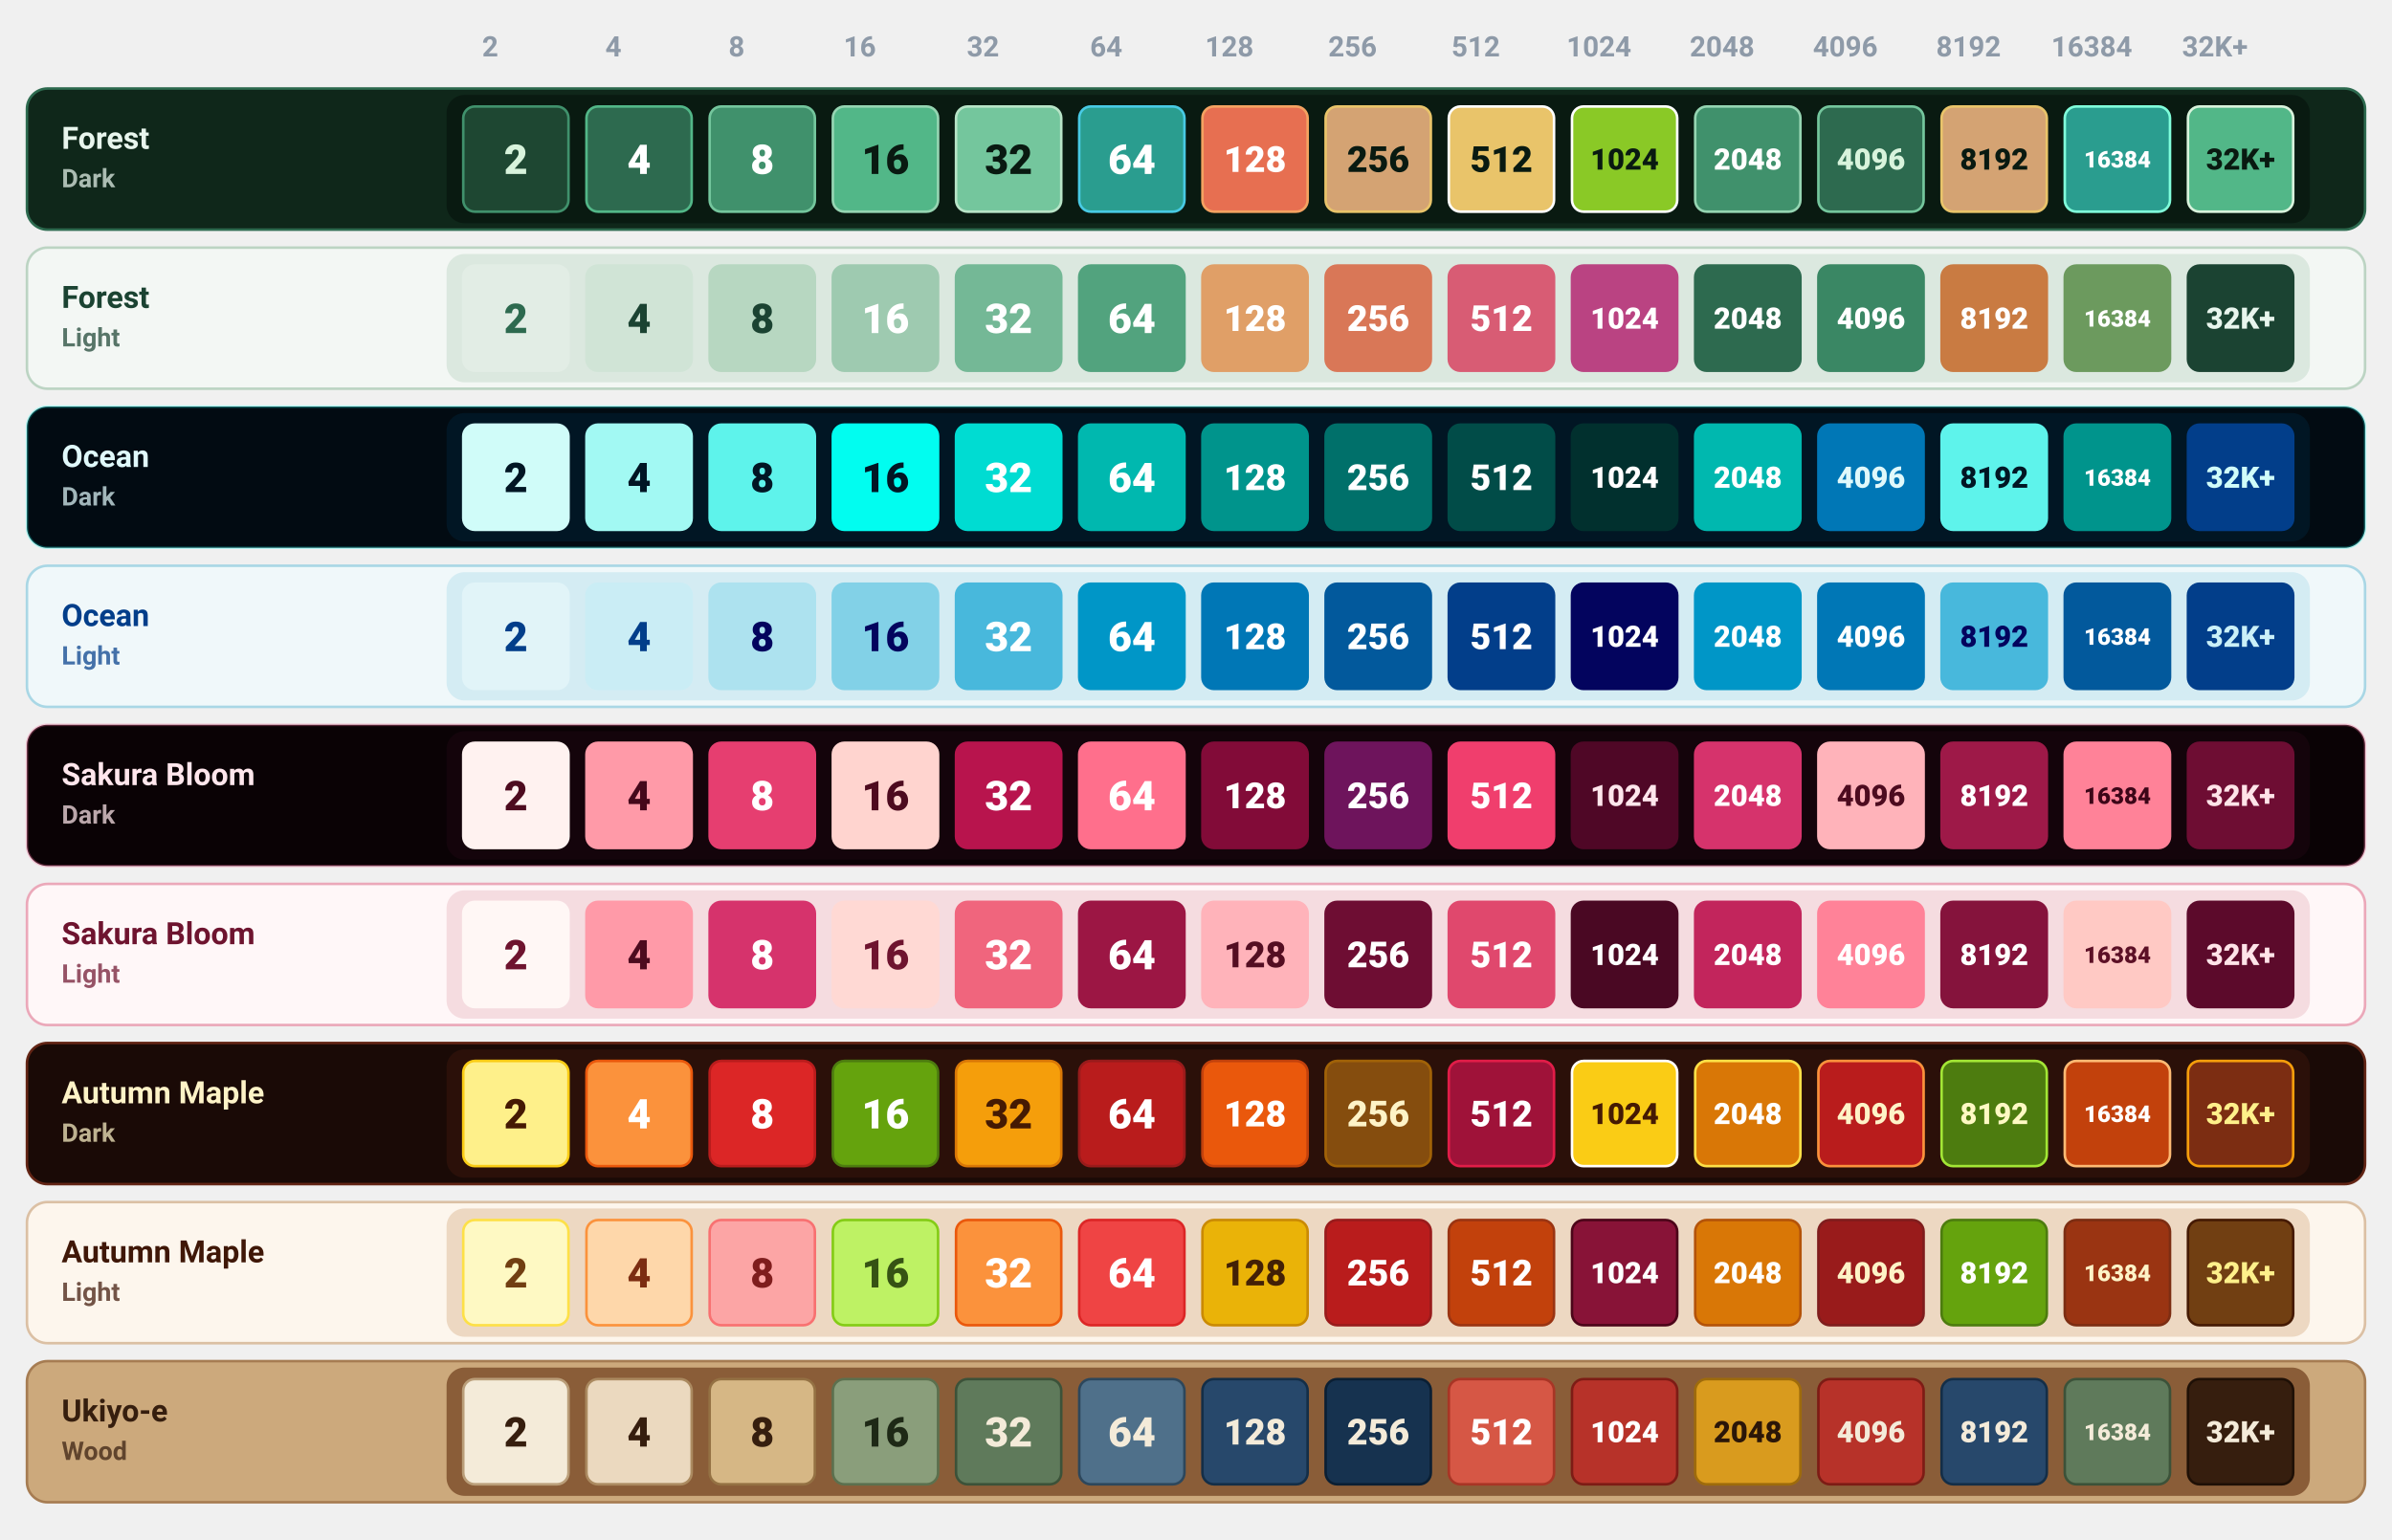
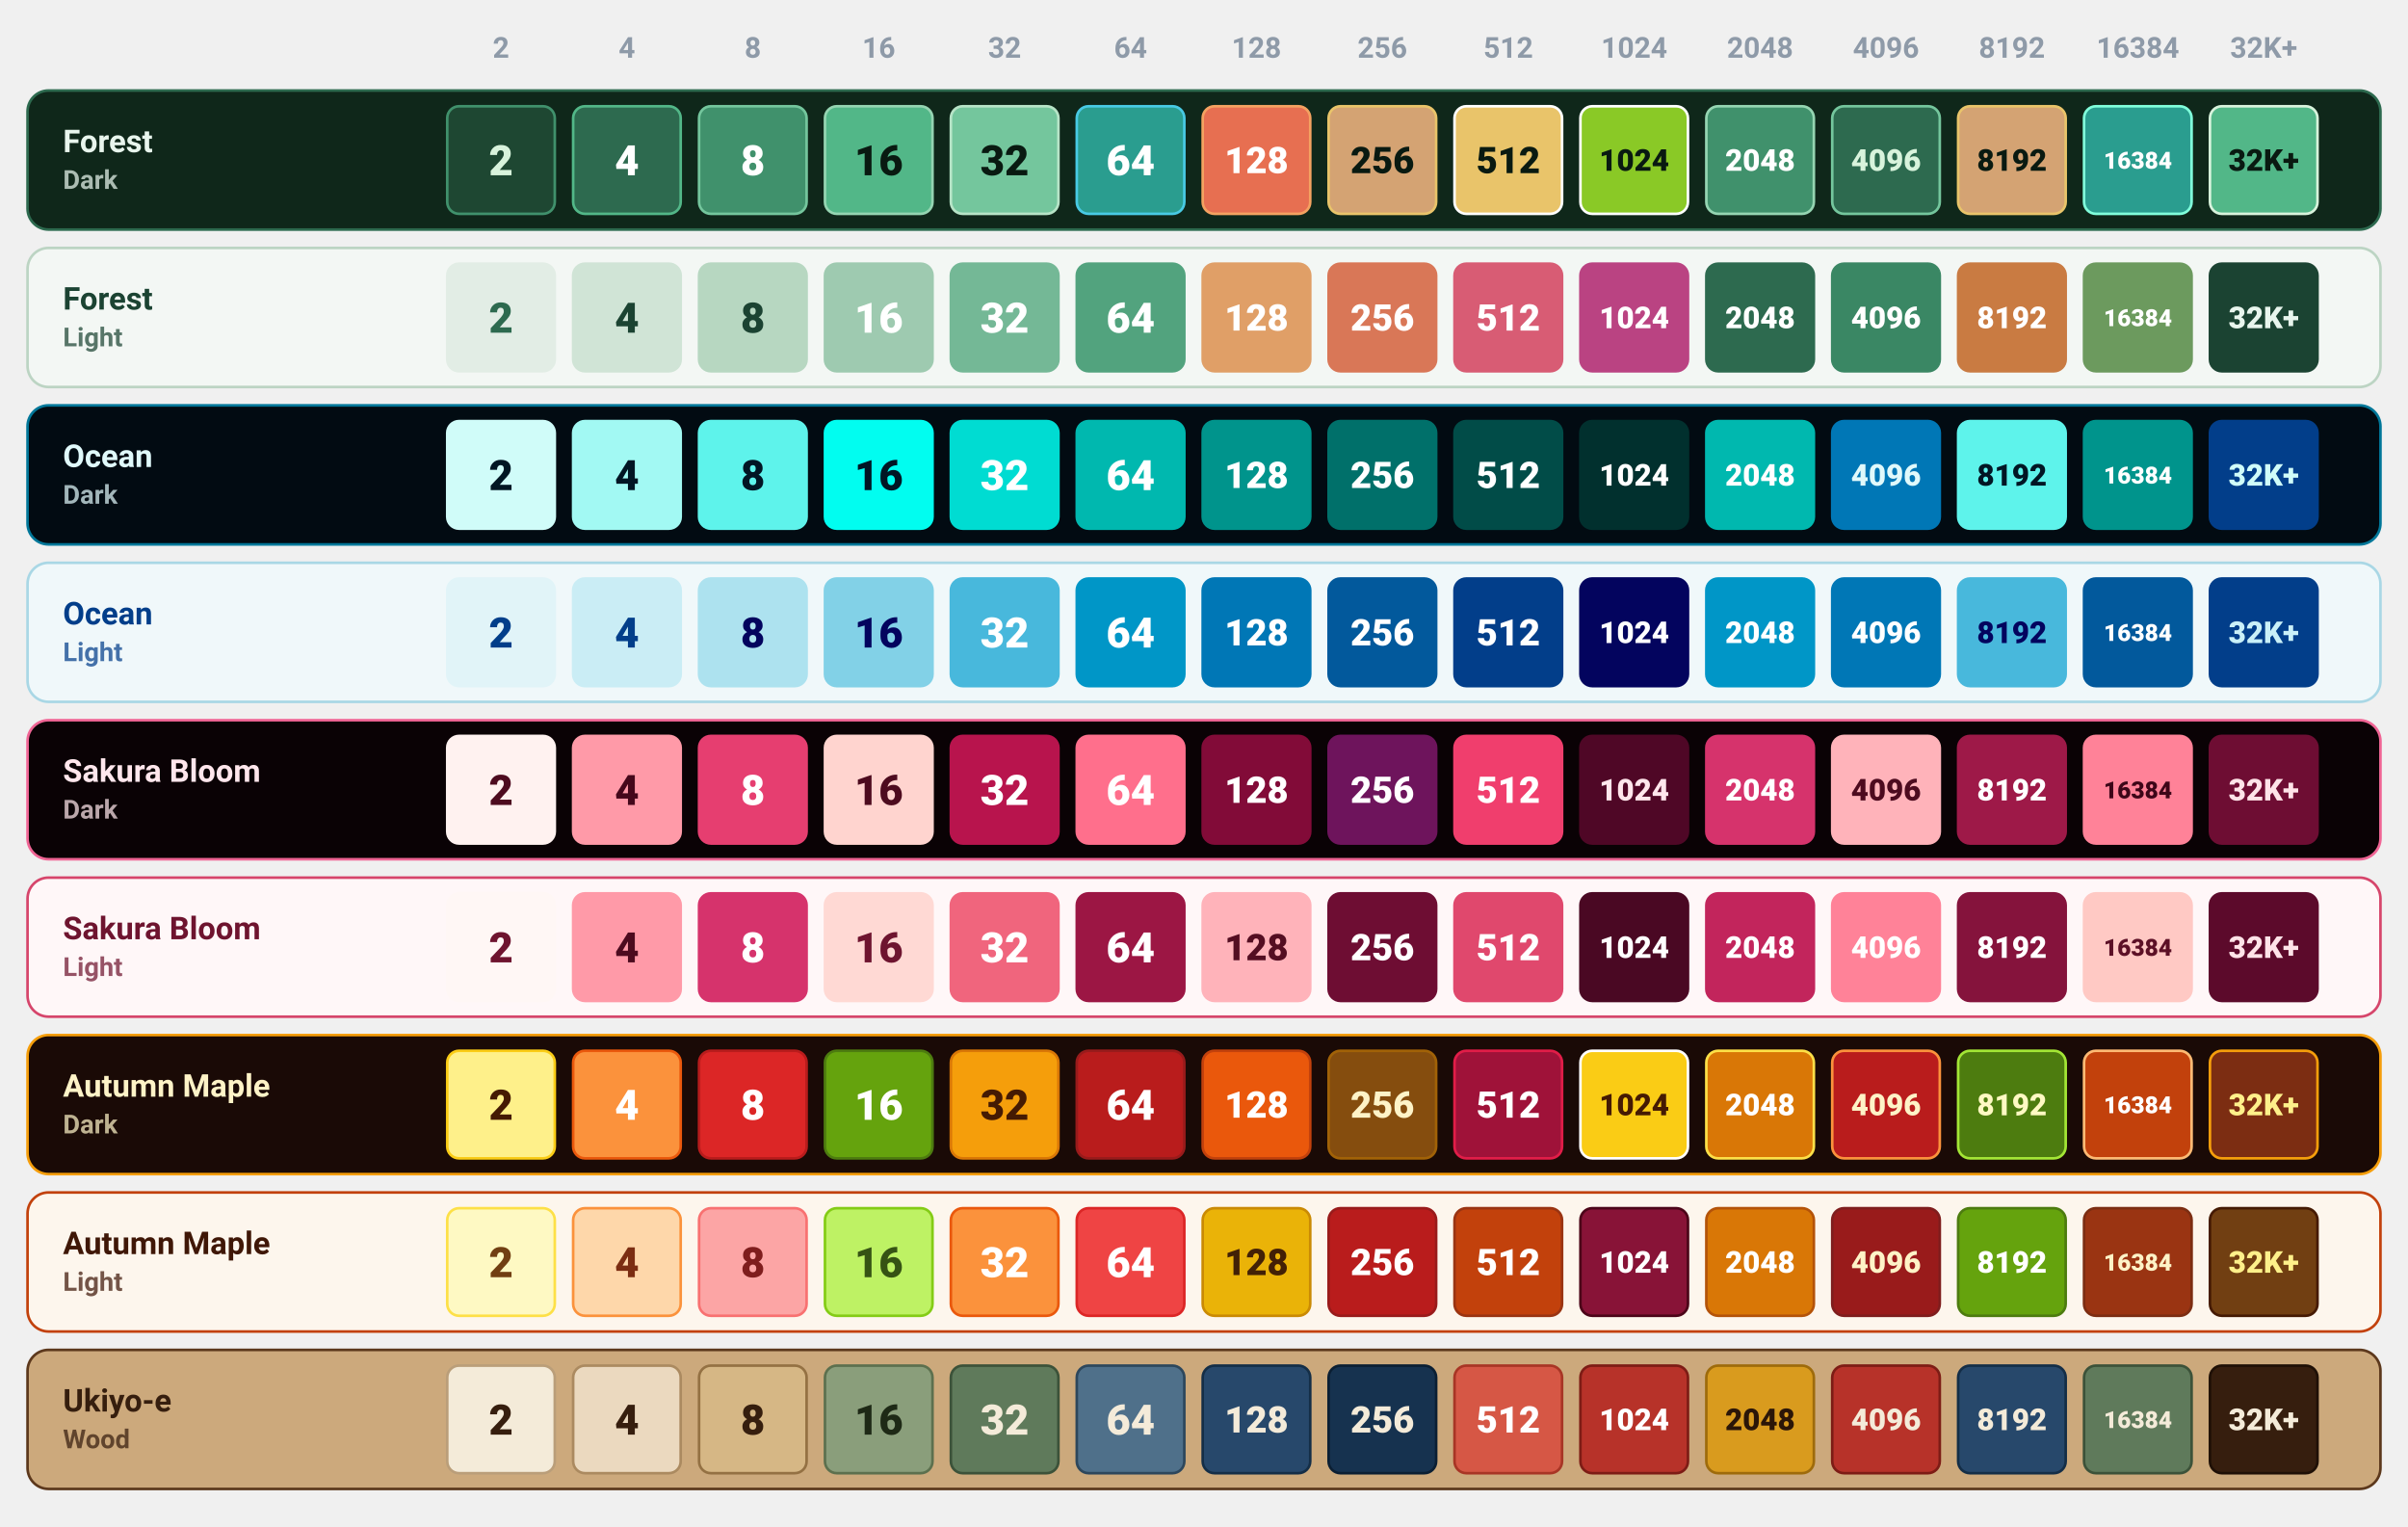
- <svg xmlns="http://www.w3.org/2000/svg" viewBox="0 0 932 600" width="100%" height="100%" style="background:#0a0c0e;">
+ <svg xmlns="http://www.w3.org/2000/svg" viewBox="0 0 918 582" width="100%" height="100%" style="background:#0a0c0e;">
  <style>
    text { font-family: -apple-system, BlinkMacSystemFont, "Segoe UI", Roboto, sans-serif; }
    .hdr { fill:#8e9aa8; font-size:11px; font-weight:700; text-anchor:middle; }
    .lbl { font-size:12px; font-weight:700; }
    .sub { font-size:10px; font-weight:600; }
    .val { font-weight:800; text-anchor:middle; }
    .v2 { font-size:16px; } .v3 { font-size:14px; } .v4 { font-size:11.5px; } .v5 { font-size:9px; }
  </style>
  <g transform="translate(170, 22)">
    <text x="21" class="hdr">2</text>
    <text x="69" class="hdr">4</text>
    <text x="117" class="hdr">8</text>
    <text x="165" class="hdr">16</text>
    <text x="213" class="hdr">32</text>
    <text x="261" class="hdr">64</text>
    <text x="309" class="hdr">128</text>
    <text x="357" class="hdr">256</text>
    <text x="405" class="hdr">512</text>
    <text x="453" class="hdr">1024</text>
    <text x="501" class="hdr">2048</text>
    <text x="549" class="hdr">4096</text>
    <text x="597" class="hdr">8192</text>
    <text x="645" class="hdr">16384</text>
    <text x="693" class="hdr">32K+</text>
  </g>
  <g transform="translate(10, 34)">
-     <rect x="0.5" y="0.5" width="911" height="55" rx="8" fill="#0f271a" stroke="#2d6a4f" stroke-width="1" />
+     <rect x="0.5" y="0.5" width="897" height="53" rx="8" fill="#0f271a" stroke="#2d6a4f" stroke-width="1" />
    <text x="14" y="24" fill="#e8f5ed" class="lbl">Forest</text>
-     <text x="14" y="39" fill="#e8f5ed" fill-opacity="0.72" class="sub">Dark</text>
-     <rect x="164" y="3" width="726" height="50" rx="7" fill="#091a11" />
-     <g transform="translate(170, 7)">
+     <text x="14" y="38" fill="#e8f5ed" fill-opacity="0.72" class="sub">Dark</text>
+     <g transform="translate(160, 6)">
      <rect x="0.5" y="0.5" width="41" height="41" rx="4.5" fill="#1e4732" stroke="#40916c" stroke-width="1" />
      <text x="21" y="26.8" fill="#d8f3dc" class="val v2">2</text>
      <rect x="48.5" y="0.5" width="41" height="41" rx="4.5" fill="#2d6a4f" stroke="#52b788" stroke-width="1" />
      <text x="69" y="26.8" fill="#ffffff" class="val v2">4</text>
      <rect x="96.5" y="0.5" width="41" height="41" rx="4.5" fill="#40916c" stroke="#74c69d" stroke-width="1" />
      <text x="117" y="26.8" fill="#ffffff" class="val v2">8</text>
      <rect x="144.5" y="0.5" width="41" height="41" rx="4.5" fill="#52b788" stroke="#95d5b2" stroke-width="1" />
      <text x="165" y="26.8" fill="#091a11" class="val v2">16</text>
      <rect x="192.5" y="0.5" width="41" height="41" rx="4.5" fill="#74c69d" stroke="#b7e4c7" stroke-width="1" />
      <text x="213" y="26.8" fill="#091a11" class="val v2">32</text>
      <rect x="240.5" y="0.5" width="41" height="41" rx="4.5" fill="#2a9d8f" stroke="#48cae4" stroke-width="1" />
      <text x="261" y="26.8" fill="#ffffff" class="val v2">64</text>
      <rect x="288.5" y="0.5" width="41" height="41" rx="4.5" fill="#e76f51" stroke="#f4a261" stroke-width="1" />
      <text x="309" y="26" fill="#ffffff" class="val v3">128</text>
      <rect x="336.5" y="0.5" width="41" height="41" rx="4.5" fill="#d4a373" stroke="#e9c46a" stroke-width="1" />
      <text x="357" y="26" fill="#091a11" class="val v3">256</text>
      <rect x="384.5" y="0.5" width="41" height="41" rx="4.5" fill="#e9c46a" stroke="#ffffff" stroke-width="1" />
      <text x="405" y="26" fill="#091a11" class="val v3">512</text>
      <rect x="432.5" y="0.5" width="41" height="41" rx="4.5" fill="#8ac926" stroke="#ffffff" stroke-width="1" />
      <text x="453" y="25.1" fill="#091a11" class="val v4">1024</text>
      <rect x="480.5" y="0.5" width="41" height="41" rx="4.5" fill="#40916c" stroke="#95d5b2" stroke-width="1" />
      <text x="501" y="25.1" fill="#ffffff" class="val v4">2048</text>
      <rect x="528.5" y="0.5" width="41" height="41" rx="4.5" fill="#2d6a4f" stroke="#74c69d" stroke-width="1" />
      <text x="549" y="25.1" fill="#d8f3dc" class="val v4">4096</text>
      <rect x="576.5" y="0.5" width="41" height="41" rx="4.5" fill="#d4a373" stroke="#e9c46a" stroke-width="1" />
      <text x="597" y="25.1" fill="#091a11" class="val v4">8192</text>
      <rect x="624.5" y="0.5" width="41" height="41" rx="4.5" fill="#2a9d8f" stroke="#80ffdb" stroke-width="1" />
      <text x="645" y="24.3" fill="#ffffff" class="val v5">16384</text>
      <rect x="672.5" y="0.5" width="41" height="41" rx="4.5" fill="#52b788" stroke="#d8f3dc" stroke-width="1" />
      <text x="693" y="25.1" fill="#091a11" class="val v4">32K+</text>
    </g>
  </g>
-   <g transform="translate(10, 96)">
-     <rect x="0.5" y="0.5" width="911" height="55" rx="8" fill="#f3f7f4" stroke="#bcd4c3" stroke-width="1" />
+   <g transform="translate(10, 94)">
+     <rect x="0.5" y="0.5" width="897" height="53" rx="8" fill="#f3f7f4" stroke="#bcd4c3" stroke-width="1" />
    <text x="14" y="24" fill="#1b4332" class="lbl">Forest</text>
-     <text x="14" y="39" fill="#1b4332" fill-opacity="0.72" class="sub">Light</text>
-     <rect x="164" y="3" width="726" height="50" rx="7" fill="#dbe8df" />
-     <g transform="translate(170, 7)">
+     <text x="14" y="38" fill="#1b4332" fill-opacity="0.72" class="sub">Light</text>
+     <g transform="translate(160, 6)">
      <rect x="0" y="0" width="42" height="42" rx="5" fill="#e2ede5" />
      <text x="21" y="26.8" fill="#2d6a4f" class="val v2">2</text>
      <rect x="48" y="0" width="42" height="42" rx="5" fill="#d0e4d6" />
      <text x="69" y="26.8" fill="#1b4332" class="val v2">4</text>
      <rect x="96" y="0" width="42" height="42" rx="5" fill="#b7d7c1" />
      <text x="117" y="26.8" fill="#1b4332" class="val v2">8</text>
      <rect x="144" y="0" width="42" height="42" rx="5" fill="#9ecab0" />
      <text x="165" y="26.8" fill="#ffffff" class="val v2">16</text>
      <rect x="192" y="0" width="42" height="42" rx="5" fill="#74b896" />
      <text x="213" y="26.8" fill="#ffffff" class="val v2">32</text>
      <rect x="240" y="0" width="42" height="42" rx="5" fill="#52a37e" />
      <text x="261" y="26.8" fill="#ffffff" class="val v2">64</text>
      <rect x="288" y="0" width="42" height="42" rx="5" fill="#e09f67" />
      <text x="309" y="26" fill="#ffffff" class="val v3">128</text>
      <rect x="336" y="0" width="42" height="42" rx="5" fill="#d97757" />
      <text x="357" y="26" fill="#ffffff" class="val v3">256</text>
      <rect x="384" y="0" width="42" height="42" rx="5" fill="#d85c74" />
      <text x="405" y="26" fill="#ffffff" class="val v3">512</text>
      <rect x="432" y="0" width="42" height="42" rx="5" fill="#ba4382" />
      <text x="453" y="25.1" fill="#ffffff" class="val v4">1024</text>
      <rect x="480" y="0" width="42" height="42" rx="5" fill="#2d6a4f" />
      <text x="501" y="25.1" fill="#ffffff" class="val v4">2048</text>
      <rect x="528" y="0" width="42" height="42" rx="5" fill="#3a8764" />
      <text x="549" y="25.1" fill="#ffffff" class="val v4">4096</text>
      <rect x="576" y="0" width="42" height="42" rx="5" fill="#c97b42" />
      <text x="597" y="25.1" fill="#ffffff" class="val v4">8192</text>
      <rect x="624" y="0" width="42" height="42" rx="5" fill="#6c9a5e" />
      <text x="645" y="24.3" fill="#ffffff" class="val v5">16384</text>
      <rect x="672" y="0" width="42" height="42" rx="5" fill="#1b4332" />
      <text x="693" y="25.1" fill="#e8f5ed" class="val v4">32K+</text>
    </g>
  </g>
-   <g transform="translate(10, 158)">
-     <rect x="0.5" y="0.5" width="911" height="55" rx="8" fill="#020b12" stroke="#01fdf0" stroke-width="1" stroke-opacity="0.25" />
+   <g transform="translate(10, 154)">
+     <rect x="0.5" y="0.5" width="897" height="53" rx="8" fill="#020b12" stroke="#007799" stroke-width="1" />
    <text x="14" y="24" fill="#e0f9fb" class="lbl">Ocean</text>
-     <text x="14" y="39" fill="#e0f9fb" fill-opacity="0.72" class="sub">Dark</text>
-     <rect x="164" y="3" width="726" height="50" rx="7" fill="#011624" />
-     <g transform="translate(170, 7)">
+     <text x="14" y="38" fill="#e0f9fb" fill-opacity="0.72" class="sub">Dark</text>
+     <g transform="translate(160, 6)">
      <rect x="0" y="0" width="42" height="42" rx="5" fill="#d0fcf9" />
      <text x="21" y="26.8" fill="#011624" class="val v2">2</text>
      <rect x="48" y="0" width="42" height="42" rx="5" fill="#a2f9f3" />
      <text x="69" y="26.8" fill="#011624" class="val v2">4</text>
      <rect x="96" y="0" width="42" height="42" rx="5" fill="#5ef3eb" />
      <text x="117" y="26.8" fill="#011624" class="val v2">8</text>
      <rect x="144" y="0" width="42" height="42" rx="5" fill="#01fdf0" />
      <text x="165" y="26.8" fill="#011624" class="val v2">16</text>
      <rect x="192" y="0" width="42" height="42" rx="5" fill="#00dcd2" />
      <text x="213" y="26.8" fill="#ffffff" class="val v2">32</text>
      <rect x="240" y="0" width="42" height="42" rx="5" fill="#00b8af" />
      <text x="261" y="26.8" fill="#ffffff" class="val v2">64</text>
      <rect x="288" y="0" width="42" height="42" rx="5" fill="#00948c" />
      <text x="309" y="26" fill="#ffffff" class="val v3">128</text>
      <rect x="336" y="0" width="42" height="42" rx="5" fill="#00706a" />
      <text x="357" y="26" fill="#ffffff" class="val v3">256</text>
      <rect x="384" y="0" width="42" height="42" rx="5" fill="#014c48" />
      <text x="405" y="26" fill="#ffffff" class="val v3">512</text>
      <rect x="432" y="0" width="42" height="42" rx="5" fill="#01302e" />
      <text x="453" y="25.1" fill="#ffffff" class="val v4">1024</text>
      <rect x="480" y="0" width="42" height="42" rx="5" fill="#00b8af" />
      <text x="501" y="25.1" fill="#ffffff" class="val v4">2048</text>
      <rect x="528" y="0" width="42" height="42" rx="5" fill="#0077b6" />
      <text x="549" y="25.1" fill="#e0f9fb" class="val v4">4096</text>
      <rect x="576" y="0" width="42" height="42" rx="5" fill="#5ef3eb" />
      <text x="597" y="25.1" fill="#011624" class="val v4">8192</text>
      <rect x="624" y="0" width="42" height="42" rx="5" fill="#00948c" />
      <text x="645" y="24.3" fill="#ffffff" class="val v5">16384</text>
      <rect x="672" y="0" width="42" height="42" rx="5" fill="#023e8a" />
      <text x="693" y="25.1" fill="#d0fcf9" class="val v4">32K+</text>
    </g>
  </g>
-   <g transform="translate(10, 220)">
-     <rect x="0.5" y="0.5" width="911" height="55" rx="8" fill="#f0f8fa" stroke="#a9d7e5" stroke-width="1" />
+   <g transform="translate(10, 214)">
+     <rect x="0.5" y="0.5" width="897" height="53" rx="8" fill="#f0f8fa" stroke="#a9d7e5" stroke-width="1" />
    <text x="14" y="24" fill="#023e8a" class="lbl">Ocean</text>
-     <text x="14" y="39" fill="#023e8a" fill-opacity="0.72" class="sub">Light</text>
-     <rect x="164" y="3" width="726" height="50" rx="7" fill="#d4ecf3" />
-     <g transform="translate(170, 7)">
+     <text x="14" y="38" fill="#023e8a" fill-opacity="0.72" class="sub">Light</text>
+     <g transform="translate(160, 6)">
      <rect x="0" y="0" width="42" height="42" rx="5" fill="#e1f4f8" />
      <text x="21" y="26.8" fill="#023e8a" class="val v2">2</text>
      <rect x="48" y="0" width="42" height="42" rx="5" fill="#caedf5" />
      <text x="69" y="26.8" fill="#023e8a" class="val v2">4</text>
      <rect x="96" y="0" width="42" height="42" rx="5" fill="#ade2ef" />
      <text x="117" y="26.8" fill="#03045e" class="val v2">8</text>
      <rect x="144" y="0" width="42" height="42" rx="5" fill="#82d1e7" />
      <text x="165" y="26.8" fill="#03045e" class="val v2">16</text>
      <rect x="192" y="0" width="42" height="42" rx="5" fill="#48b8dc" />
      <text x="213" y="26.8" fill="#ffffff" class="val v2">32</text>
      <rect x="240" y="0" width="42" height="42" rx="5" fill="#0096c7" />
      <text x="261" y="26.8" fill="#ffffff" class="val v2">64</text>
      <rect x="288" y="0" width="42" height="42" rx="5" fill="#0077b6" />
      <text x="309" y="26" fill="#ffffff" class="val v3">128</text>
      <rect x="336" y="0" width="42" height="42" rx="5" fill="#02599c" />
      <text x="357" y="26" fill="#ffffff" class="val v3">256</text>
      <rect x="384" y="0" width="42" height="42" rx="5" fill="#023e8a" />
      <text x="405" y="26" fill="#ffffff" class="val v3">512</text>
      <rect x="432" y="0" width="42" height="42" rx="5" fill="#03045e" />
      <text x="453" y="25.1" fill="#ffffff" class="val v4">1024</text>
      <rect x="480" y="0" width="42" height="42" rx="5" fill="#0096c7" />
      <text x="501" y="25.1" fill="#ffffff" class="val v4">2048</text>
      <rect x="528" y="0" width="42" height="42" rx="5" fill="#0077b6" />
      <text x="549" y="25.1" fill="#ffffff" class="val v4">4096</text>
      <rect x="576" y="0" width="42" height="42" rx="5" fill="#48b8dc" />
      <text x="597" y="25.1" fill="#03045e" class="val v4">8192</text>
      <rect x="624" y="0" width="42" height="42" rx="5" fill="#02599c" />
      <text x="645" y="24.3" fill="#ffffff" class="val v5">16384</text>
      <rect x="672" y="0" width="42" height="42" rx="5" fill="#023e8a" />
      <text x="693" y="25.1" fill="#caf0f8" class="val v4">32K+</text>
    </g>
  </g>
-   <g transform="translate(10, 282)">
-     <rect x="0.5" y="0.5" width="911" height="55" rx="8" fill="#0a0205" stroke="#f06595" stroke-width="1" stroke-opacity="0.3" />
+   <g transform="translate(10, 274)">
+     <rect x="0.5" y="0.5" width="897" height="53" rx="8" fill="#0a0205" stroke="#f06595" stroke-width="1" />
    <text x="14" y="24" fill="#ffe6ec" class="lbl">Sakura Bloom</text>
-     <text x="14" y="39" fill="#ffe6ec" fill-opacity="0.72" class="sub">Dark</text>
-     <rect x="164" y="3" width="726" height="50" rx="7" fill="#14040b" />
-     <g transform="translate(170, 7)">
+     <text x="14" y="38" fill="#ffe6ec" fill-opacity="0.72" class="sub">Dark</text>
+     <g transform="translate(160, 6)">
      <rect x="0" y="0" width="42" height="42" rx="5" fill="#fff2f0" />
      <text x="21" y="26.8" fill="#4d0b1f" class="val v2">2</text>
      <rect x="48" y="0" width="42" height="42" rx="5" fill="#ff9aa8" />
      <text x="69" y="26.8" fill="#45081b" class="val v2">4</text>
      <rect x="96" y="0" width="42" height="42" rx="5" fill="#e63e70" />
      <text x="117" y="26.8" fill="#ffffff" class="val v2">8</text>
      <rect x="144" y="0" width="42" height="42" rx="5" fill="#ffd4cf" />
      <text x="165" y="26.8" fill="#4d0b1f" class="val v2">16</text>
      <rect x="192" y="0" width="42" height="42" rx="5" fill="#b8144d" />
      <text x="213" y="26.8" fill="#ffffff" class="val v2">32</text>
      <rect x="240" y="0" width="42" height="42" rx="5" fill="#ff6f8c" />
      <text x="261" y="26.8" fill="#ffffff" class="val v2">64</text>
      <rect x="288" y="0" width="42" height="42" rx="5" fill="#820b38" />
      <text x="309" y="26" fill="#ffffff" class="val v3">128</text>
      <rect x="336" y="0" width="42" height="42" rx="5" fill="#6e145c" />
      <text x="357" y="26" fill="#ffffff" class="val v3">256</text>
      <rect x="384" y="0" width="42" height="42" rx="5" fill="#f03e6d" />
      <text x="405" y="26" fill="#ffffff" class="val v3">512</text>
      <rect x="432" y="0" width="42" height="42" rx="5" fill="#4f0726" />
      <text x="453" y="25.1" fill="#ffe6ec" class="val v4">1024</text>
      <rect x="480" y="0" width="42" height="42" rx="5" fill="#d6336c" />
      <text x="501" y="25.1" fill="#ffffff" class="val v4">2048</text>
      <rect x="528" y="0" width="42" height="42" rx="5" fill="#ffb3ba" />
      <text x="549" y="25.1" fill="#4d0b1f" class="val v4">4096</text>
      <rect x="576" y="0" width="42" height="42" rx="5" fill="#9e1948" />
      <text x="597" y="25.1" fill="#ffffff" class="val v4">8192</text>
      <rect x="624" y="0" width="42" height="42" rx="5" fill="#ff8298" />
      <text x="645" y="24.3" fill="#3d0618" class="val v5">16384</text>
      <rect x="672" y="0" width="42" height="42" rx="5" fill="#6e0d33" />
      <text x="693" y="25.1" fill="#ffe3e8" class="val v4">32K+</text>
    </g>
  </g>
-   <g transform="translate(10, 344)">
-     <rect x="0.5" y="0.5" width="911" height="55" rx="8" fill="#fff7f8" stroke="#eba8b9" stroke-width="1" />
+   <g transform="translate(10, 334)">
+     <rect x="0.5" y="0.5" width="897" height="53" rx="8" fill="#fff7f8" stroke="#d6456b" stroke-width="1" />
    <text x="14" y="24" fill="#6e142f" class="lbl">Sakura Bloom</text>
-     <text x="14" y="39" fill="#6e142f" fill-opacity="0.72" class="sub">Light</text>
-     <rect x="164" y="3" width="726" height="50" rx="7" fill="#f5dce0" />
-     <g transform="translate(170, 7)">
+     <text x="14" y="38" fill="#6e142f" fill-opacity="0.72" class="sub">Light</text>
+     <g transform="translate(160, 6)">
      <rect x="0" y="0" width="42" height="42" rx="5" fill="#fff7f5" />
      <text x="21" y="26.8" fill="#6e142f" class="val v2">2</text>
      <rect x="48" y="0" width="42" height="42" rx="5" fill="#ff9aa8" />
      <text x="69" y="26.8" fill="#4d0b1f" class="val v2">4</text>
      <rect x="96" y="0" width="42" height="42" rx="5" fill="#d6336c" />
      <text x="117" y="26.8" fill="#ffffff" class="val v2">8</text>
      <rect x="144" y="0" width="42" height="42" rx="5" fill="#ffd9d4" />
      <text x="165" y="26.8" fill="#6e142f" class="val v2">16</text>
      <rect x="192" y="0" width="42" height="42" rx="5" fill="#f0657d" />
      <text x="213" y="26.8" fill="#ffffff" class="val v2">32</text>
      <rect x="240" y="0" width="42" height="42" rx="5" fill="#9c1644" />
      <text x="261" y="26.8" fill="#ffffff" class="val v2">64</text>
      <rect x="288" y="0" width="42" height="42" rx="5" fill="#ffb3ba" />
      <text x="309" y="26" fill="#540e22" class="val v3">128</text>
      <rect x="336" y="0" width="42" height="42" rx="5" fill="#6e0d33" />
      <text x="357" y="26" fill="#ffffff" class="val v3">256</text>
      <rect x="384" y="0" width="42" height="42" rx="5" fill="#e0486d" />
      <text x="405" y="26" fill="#ffffff" class="val v3">512</text>
      <rect x="432" y="0" width="42" height="42" rx="5" fill="#4a0823" />
      <text x="453" y="25.1" fill="#ffffff" class="val v4">1024</text>
      <rect x="480" y="0" width="42" height="42" rx="5" fill="#c2255c" />
      <text x="501" y="25.1" fill="#ffffff" class="val v4">2048</text>
      <rect x="528" y="0" width="42" height="42" rx="5" fill="#ff8298" />
      <text x="549" y="25.1" fill="#ffffff" class="val v4">4096</text>
      <rect x="576" y="0" width="42" height="42" rx="5" fill="#85133c" />
      <text x="597" y="25.1" fill="#ffffff" class="val v4">8192</text>
      <rect x="624" y="0" width="42" height="42" rx="5" fill="#ffc9c4" />
      <text x="645" y="24.3" fill="#5c1026" class="val v5">16384</text>
      <rect x="672" y="0" width="42" height="42" rx="5" fill="#5c0a2b" />
      <text x="693" y="25.1" fill="#ffe3e8" class="val v4">32K+</text>
    </g>
  </g>
-   <g transform="translate(10, 406)">
-     <rect x="0.5" y="0.5" width="911" height="55" rx="8" fill="#1a0a06" stroke="#632515" stroke-width="1" />
+   <g transform="translate(10, 394)">
+     <rect x="0.5" y="0.5" width="897" height="53" rx="8" fill="#1a0a06" stroke="#f59e0b" stroke-width="1" />
    <text x="14" y="24" fill="#fef3c7" class="lbl">Autumn Maple</text>
-     <text x="14" y="39" fill="#fef3c7" fill-opacity="0.72" class="sub">Dark</text>
-     <rect x="164" y="3" width="726" height="50" rx="7" fill="#2b1009" />
-     <g transform="translate(170, 7)">
+     <text x="14" y="38" fill="#fef3c7" fill-opacity="0.72" class="sub">Dark</text>
+     <g transform="translate(160, 6)">
      <rect x="0.5" y="0.5" width="41" height="41" rx="4.5" fill="#fef08a" stroke="#facc15" stroke-width="1" />
      <text x="21" y="26.8" fill="#451a03" class="val v2">2</text>
      <rect x="48.5" y="0.5" width="41" height="41" rx="4.5" fill="#fb923c" stroke="#ea580c" stroke-width="1" />
      <text x="69" y="26.8" fill="#ffffff" class="val v2">4</text>
      <rect x="96.5" y="0.5" width="41" height="41" rx="4.5" fill="#dc2626" stroke="#b91c1c" stroke-width="1" />
      <text x="117" y="26.8" fill="#ffffff" class="val v2">8</text>
      <rect x="144.5" y="0.5" width="41" height="41" rx="4.5" fill="#65a30d" stroke="#4d7c0f" stroke-width="1" />
      <text x="165" y="26.8" fill="#ffffff" class="val v2">16</text>
      <rect x="192.5" y="0.5" width="41" height="41" rx="4.5" fill="#f59e0b" stroke="#d97706" stroke-width="1" />
      <text x="213" y="26.8" fill="#451a03" class="val v2">32</text>
      <rect x="240.5" y="0.5" width="41" height="41" rx="4.5" fill="#b91c1c" stroke="#991b1b" stroke-width="1" />
      <text x="261" y="26.8" fill="#ffffff" class="val v2">64</text>
      <rect x="288.5" y="0.5" width="41" height="41" rx="4.5" fill="#ea580c" stroke="#c2410c" stroke-width="1" />
      <text x="309" y="26" fill="#ffffff" class="val v3">128</text>
      <rect x="336.5" y="0.5" width="41" height="41" rx="4.5" fill="#854d0e" stroke="#a16207" stroke-width="1" />
      <text x="357" y="26" fill="#fef3c7" class="val v3">256</text>
      <rect x="384.5" y="0.5" width="41" height="41" rx="4.5" fill="#9f1239" stroke="#e11d48" stroke-width="1" />
      <text x="405" y="26" fill="#ffffff" class="val v3">512</text>
      <rect x="432.5" y="0.5" width="41" height="41" rx="4.5" fill="#facc15" stroke="#ffffff" stroke-width="1" />
      <text x="453" y="25.1" fill="#451a03" class="val v4">1024</text>
      <rect x="480.5" y="0.5" width="41" height="41" rx="4.5" fill="#d97706" stroke="#fde047" stroke-width="1" />
      <text x="501" y="25.1" fill="#ffffff" class="val v4">2048</text>
      <rect x="528.5" y="0.5" width="41" height="41" rx="4.5" fill="#b91c1c" stroke="#fb923c" stroke-width="1" />
      <text x="549" y="25.1" fill="#fef3c7" class="val v4">4096</text>
      <rect x="576.5" y="0.5" width="41" height="41" rx="4.5" fill="#4d7c0f" stroke="#a3e635" stroke-width="1" />
      <text x="597" y="25.1" fill="#fef9c3" class="val v4">8192</text>
      <rect x="624.5" y="0.5" width="41" height="41" rx="4.5" fill="#c2410c" stroke="#fdba74" stroke-width="1" />
      <text x="645" y="24.3" fill="#ffffff" class="val v5">16384</text>
      <rect x="672.5" y="0.5" width="41" height="41" rx="4.5" fill="#7c2d12" stroke="#f59e0b" stroke-width="1" />
      <text x="693" y="25.1" fill="#fef08a" class="val v4">32K+</text>
    </g>
  </g>
-   <g transform="translate(10, 468)">
-     <rect x="0.5" y="0.5" width="911" height="55" rx="8" fill="#fdf6ed" stroke="#dbc0a4" stroke-width="1" />
+   <g transform="translate(10, 454)">
+     <rect x="0.5" y="0.5" width="897" height="53" rx="8" fill="#fdf6ed" stroke="#c2410c" stroke-width="1" />
    <text x="14" y="24" fill="#3f1707" class="lbl">Autumn Maple</text>
-     <text x="14" y="39" fill="#3f1707" fill-opacity="0.72" class="sub">Light</text>
-     <rect x="164" y="3" width="726" height="50" rx="7" fill="#edd8c2" />
-     <g transform="translate(170, 7)">
+     <text x="14" y="38" fill="#3f1707" fill-opacity="0.72" class="sub">Light</text>
+     <g transform="translate(160, 6)">
      <rect x="0.5" y="0.5" width="41" height="41" rx="4.5" fill="#fef9c3" stroke="#fde047" stroke-width="1" />
      <text x="21" y="26.8" fill="#713f12" class="val v2">2</text>
      <rect x="48.5" y="0.5" width="41" height="41" rx="4.5" fill="#fed7aa" stroke="#fb923c" stroke-width="1" />
      <text x="69" y="26.8" fill="#7c2d12" class="val v2">4</text>
      <rect x="96.5" y="0.5" width="41" height="41" rx="4.5" fill="#fca5a5" stroke="#f87171" stroke-width="1" />
      <text x="117" y="26.8" fill="#7f1d1d" class="val v2">8</text>
      <rect x="144.5" y="0.5" width="41" height="41" rx="4.5" fill="#bef264" stroke="#84cc16" stroke-width="1" />
      <text x="165" y="26.8" fill="#365314" class="val v2">16</text>
      <rect x="192.5" y="0.5" width="41" height="41" rx="4.5" fill="#fb923c" stroke="#ea580c" stroke-width="1" />
      <text x="213" y="26.8" fill="#ffffff" class="val v2">32</text>
      <rect x="240.5" y="0.5" width="41" height="41" rx="4.5" fill="#ef4444" stroke="#dc2626" stroke-width="1" />
      <text x="261" y="26.8" fill="#ffffff" class="val v2">64</text>
      <rect x="288.5" y="0.5" width="41" height="41" rx="4.5" fill="#eab308" stroke="#ca8a04" stroke-width="1" />
      <text x="309" y="26" fill="#422006" class="val v3">128</text>
      <rect x="336.5" y="0.5" width="41" height="41" rx="4.5" fill="#b91c1c" stroke="#991b1b" stroke-width="1" />
      <text x="357" y="26" fill="#ffffff" class="val v3">256</text>
      <rect x="384.5" y="0.5" width="41" height="41" rx="4.5" fill="#c2410c" stroke="#9a3412" stroke-width="1" />
      <text x="405" y="26" fill="#ffffff" class="val v3">512</text>
      <rect x="432.5" y="0.5" width="41" height="41" rx="4.5" fill="#881337" stroke="#4c0519" stroke-width="1" />
      <text x="453" y="25.1" fill="#ffffff" class="val v4">1024</text>
      <rect x="480.5" y="0.5" width="41" height="41" rx="4.5" fill="#d97706" stroke="#b45309" stroke-width="1" />
      <text x="501" y="25.1" fill="#ffffff" class="val v4">2048</text>
      <rect x="528.5" y="0.5" width="41" height="41" rx="4.5" fill="#991b1b" stroke="#7f1d1d" stroke-width="1" />
      <text x="549" y="25.1" fill="#fef3c7" class="val v4">4096</text>
      <rect x="576.5" y="0.5" width="41" height="41" rx="4.5" fill="#65a30d" stroke="#4d7c0f" stroke-width="1" />
      <text x="597" y="25.1" fill="#ffffff" class="val v4">8192</text>
      <rect x="624.5" y="0.5" width="41" height="41" rx="4.5" fill="#9a3412" stroke="#7c2d12" stroke-width="1" />
      <text x="645" y="24.3" fill="#fef3c7" class="val v5">16384</text>
      <rect x="672.5" y="0.5" width="41" height="41" rx="4.5" fill="#713f12" stroke="#451a03" stroke-width="1" />
      <text x="693" y="25.1" fill="#fef08a" class="val v4">32K+</text>
    </g>
  </g>
-   <g transform="translate(10, 530)">
-     <rect x="0.5" y="0.5" width="911" height="55" rx="8" fill="#cca97c" stroke="#a67c52" stroke-width="1" />
+   <g transform="translate(10, 514)">
+     <rect x="0.5" y="0.5" width="897" height="53" rx="8" fill="#cca97c" stroke="#5c381c" stroke-width="1" />
    <text x="14" y="24" fill="#361e0e" class="lbl">Ukiyo-e</text>
-     <text x="14" y="39" fill="#361e0e" fill-opacity="0.72" class="sub">Wood</text>
-     <rect x="164" y="3" width="726" height="50" rx="7" fill="#8a5d38" />
-     <g transform="translate(170, 7)">
+     <text x="14" y="38" fill="#361e0e" fill-opacity="0.72" class="sub">Wood</text>
+     <g transform="translate(160, 6)">
      <rect x="0.5" y="0.5" width="41" height="41" rx="4.5" fill="#f4ebd9" stroke="#ba9e79" stroke-width="1" />
      <text x="21" y="26.8" fill="#361e0e" class="val v2">2</text>
      <rect x="48.5" y="0.5" width="41" height="41" rx="4.5" fill="#ebd9bf" stroke="#ab8a60" stroke-width="1" />
      <text x="69" y="26.8" fill="#361e0e" class="val v2">4</text>
      <rect x="96.5" y="0.5" width="41" height="41" rx="4.5" fill="#d6b785" stroke="#947143" stroke-width="1" />
      <text x="117" y="26.8" fill="#361e0e" class="val v2">8</text>
      <rect x="144.5" y="0.5" width="41" height="41" rx="4.5" fill="#8a9e7b" stroke="#5c704e" stroke-width="1" />
      <text x="165" y="26.8" fill="#1e2916" class="val v2">16</text>
      <rect x="192.5" y="0.5" width="41" height="41" rx="4.5" fill="#5f7a5b" stroke="#3c5239" stroke-width="1" />
      <text x="213" y="26.8" fill="#f4ebd9" class="val v2">32</text>
      <rect x="240.5" y="0.5" width="41" height="41" rx="4.5" fill="#4f708a" stroke="#2d475c" stroke-width="1" />
      <text x="261" y="26.8" fill="#f4ebd9" class="val v2">64</text>
      <rect x="288.5" y="0.5" width="41" height="41" rx="4.5" fill="#27486b" stroke="#142e47" stroke-width="1" />
      <text x="309" y="26" fill="#f4ebd9" class="val v3">128</text>
      <rect x="336.5" y="0.5" width="41" height="41" rx="4.5" fill="#16324f" stroke="#0b1f33" stroke-width="1" />
      <text x="357" y="26" fill="#f4ebd9" class="val v3">256</text>
      <rect x="384.5" y="0.5" width="41" height="41" rx="4.5" fill="#d65745" stroke="#a83525" stroke-width="1" />
      <text x="405" y="26" fill="#ffffff" class="val v3">512</text>
      <rect x="432.5" y="0.5" width="41" height="41" rx="4.5" fill="#b73229" stroke="#7d1c15" stroke-width="1" />
      <text x="453" y="25.1" fill="#ffffff" class="val v4">1024</text>
      <rect x="480.5" y="0.5" width="41" height="41" rx="4.5" fill="#d99b1e" stroke="#9e6b0b" stroke-width="1" />
      <text x="501" y="25.1" fill="#2b1608" class="val v4">2048</text>
      <rect x="528.5" y="0.5" width="41" height="41" rx="4.5" fill="#b73229" stroke="#7d1c15" stroke-width="1" />
      <text x="549" y="25.1" fill="#f4ebd9" class="val v4">4096</text>
      <rect x="576.5" y="0.5" width="41" height="41" rx="4.5" fill="#27486b" stroke="#142e47" stroke-width="1" />
      <text x="597" y="25.1" fill="#f4ebd9" class="val v4">8192</text>
      <rect x="624.5" y="0.5" width="41" height="41" rx="4.5" fill="#5f7a5b" stroke="#3c5239" stroke-width="1" />
      <text x="645" y="24.3" fill="#f4ebd9" class="val v5">16384</text>
      <rect x="672.5" y="0.5" width="41" height="41" rx="4.5" fill="#361e0e" stroke="#1f1006" stroke-width="1" />
      <text x="693" y="25.1" fill="#f4ebd9" class="val v4">32K+</text>
    </g>
  </g>
</svg>
